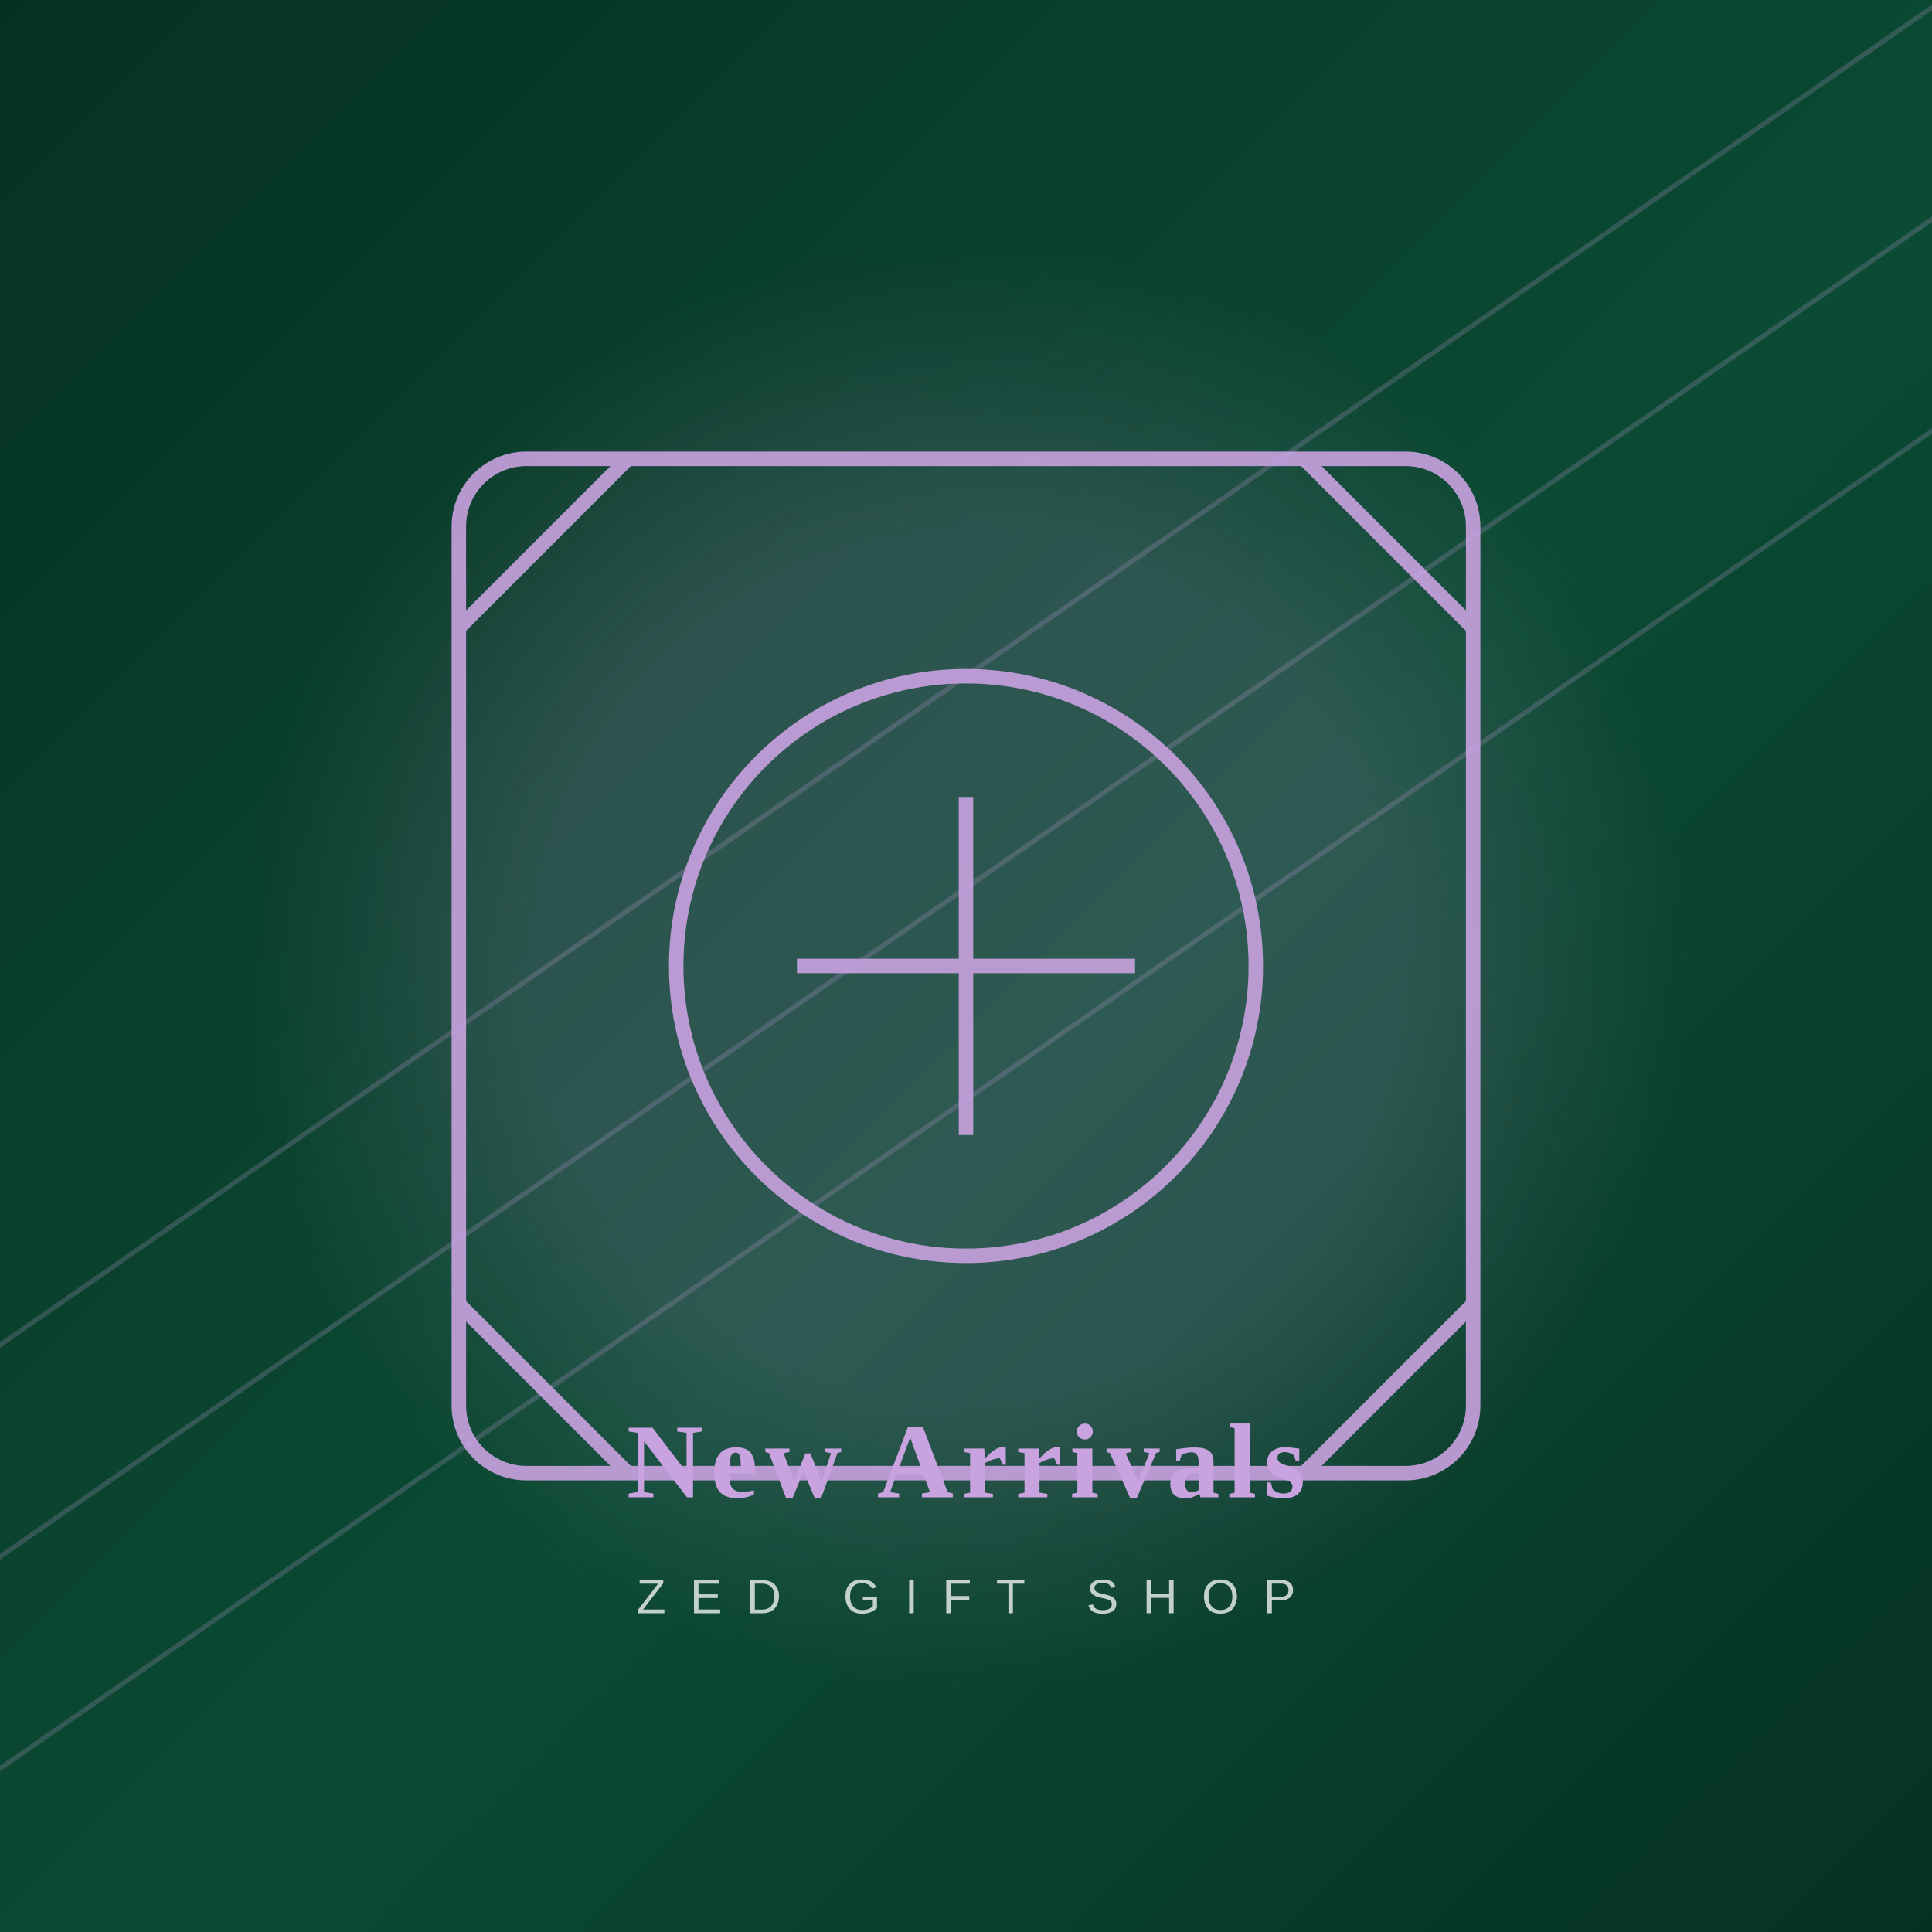
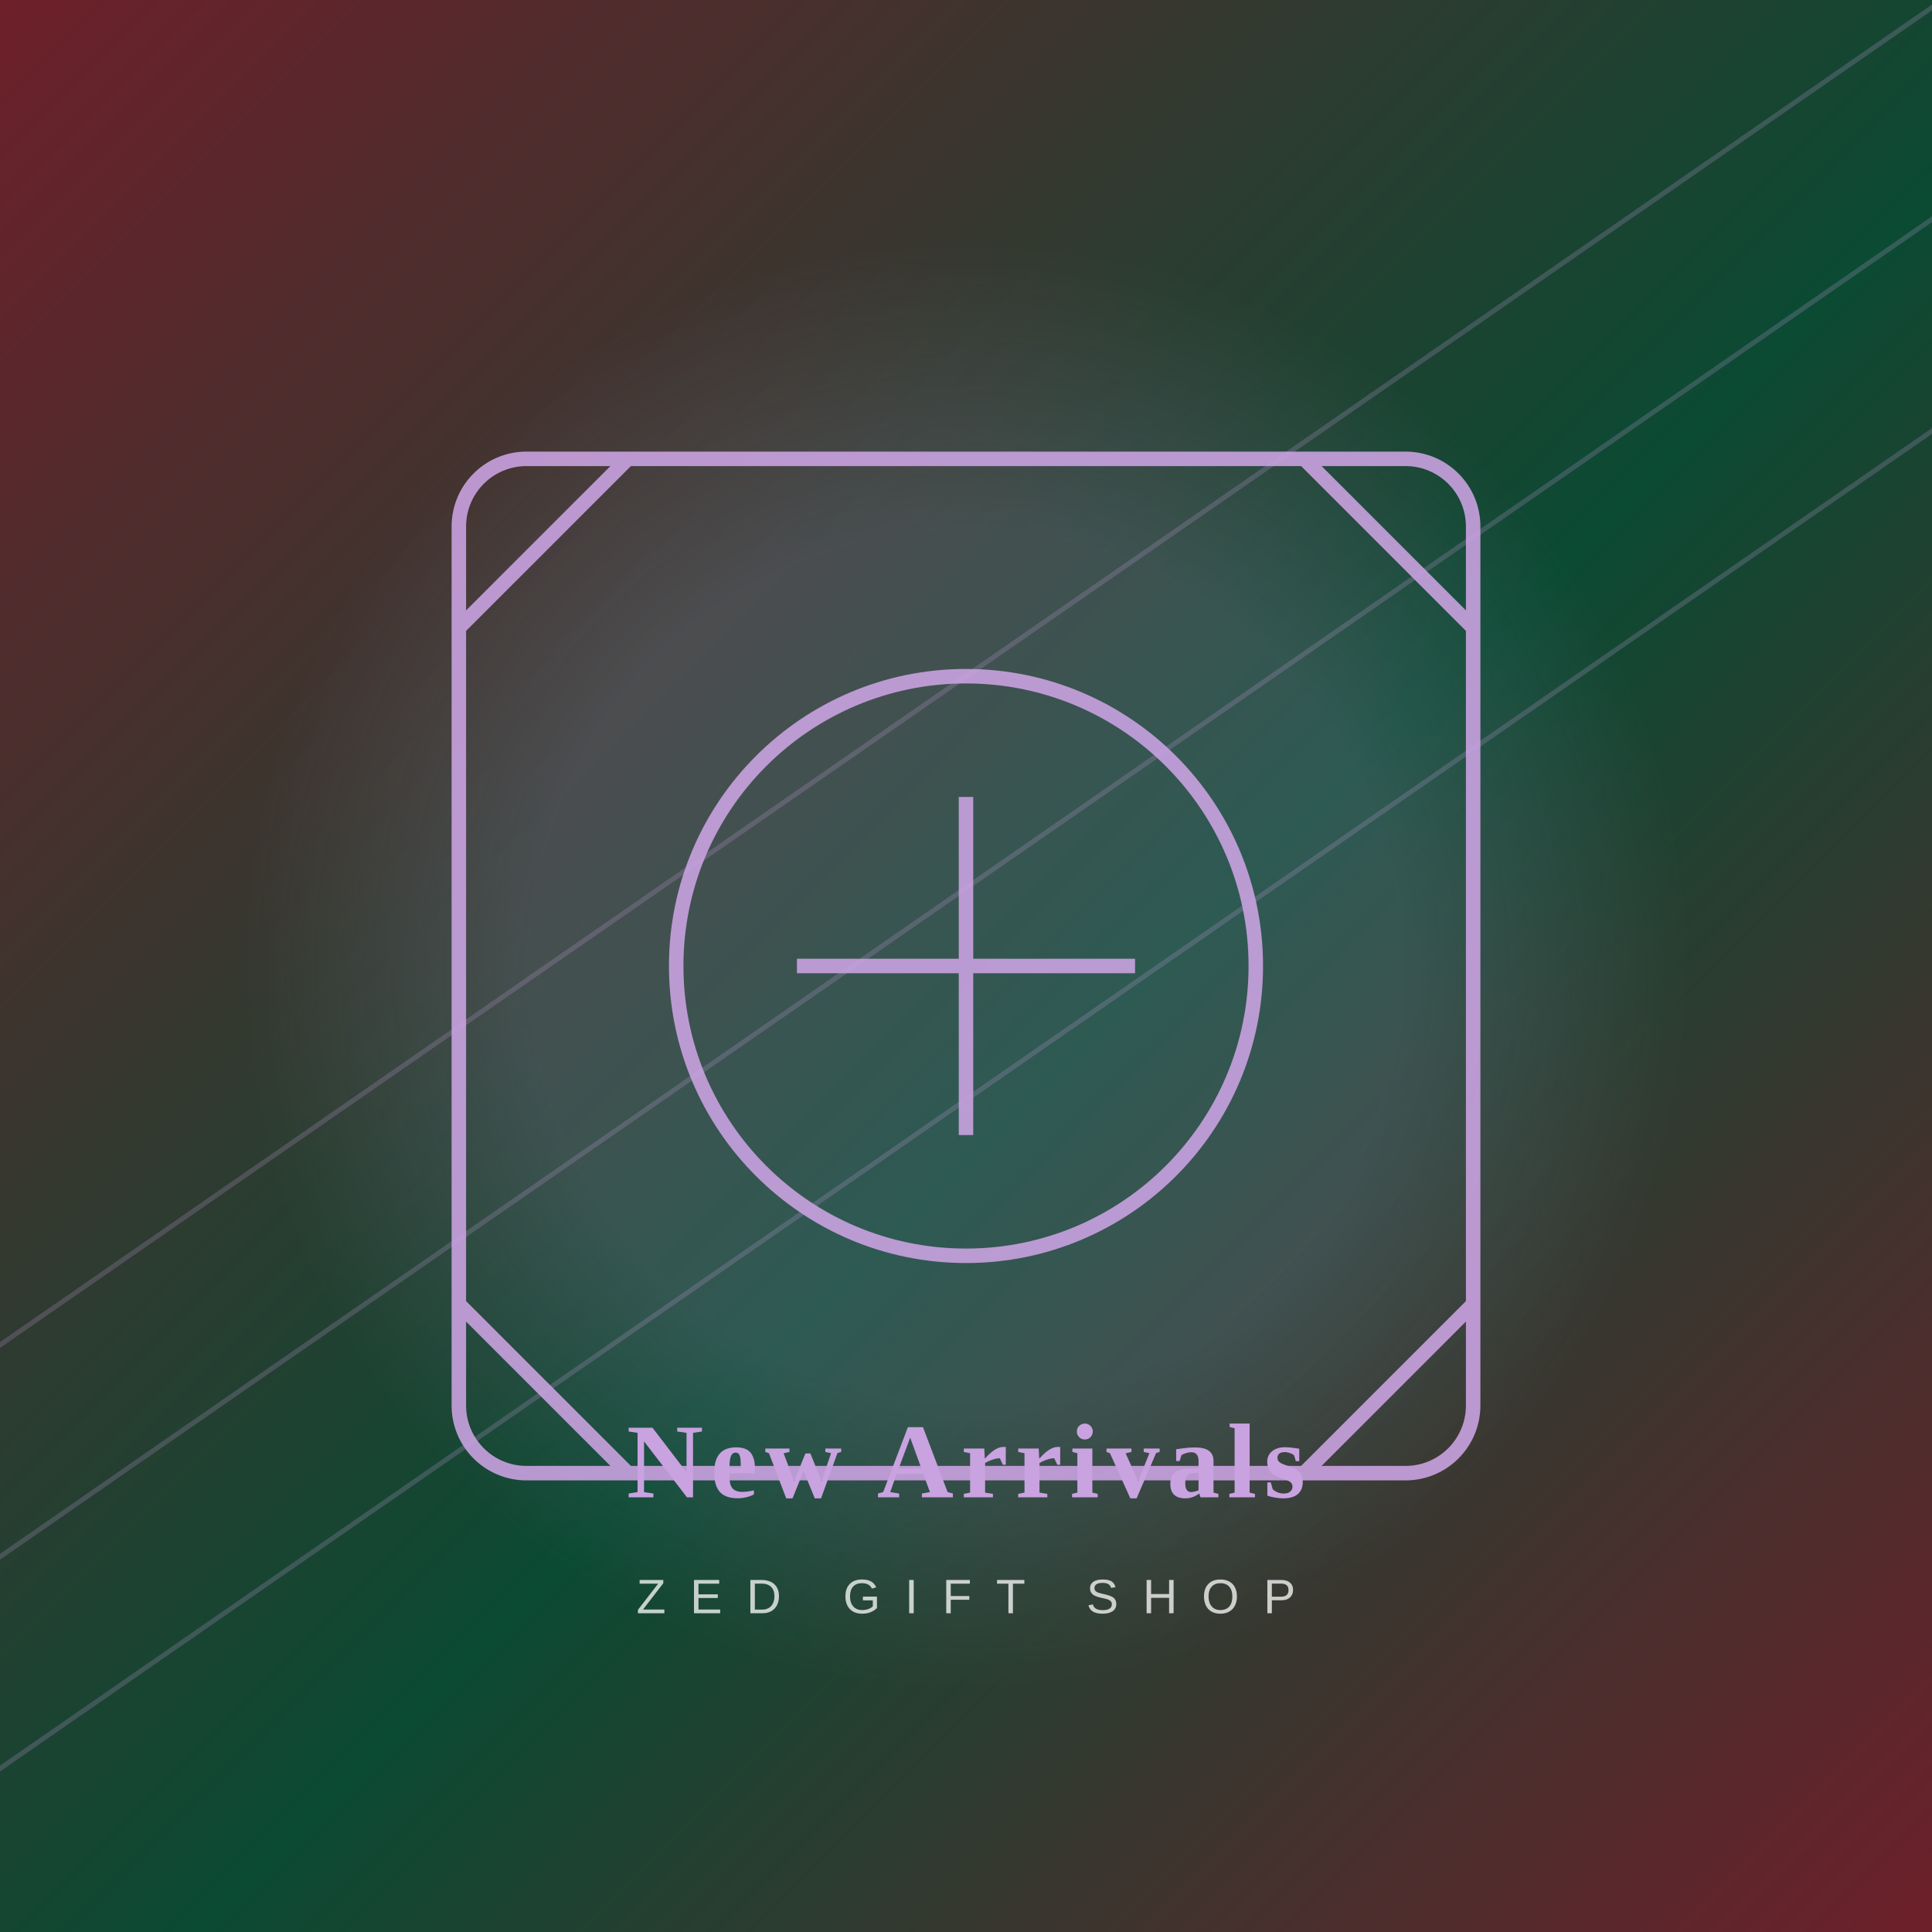
<svg xmlns="http://www.w3.org/2000/svg" width="800" height="800" viewBox="0 0 800 800">
  <defs>
    <linearGradient id="bg" x1="0" y1="0" x2="1" y2="1">
-       <stop offset="0" stop-color="#063121" />
+       <stop offset="0" stop-color="#6E1F2A" />
      <stop offset="0.55" stop-color="#0b4a33" />
-       <stop offset="1" stop-color="#063121" />
+       <stop offset="1" stop-color="#6E1F2A" />
    </linearGradient>
    <radialGradient id="glow" cx="0.5" cy="0.5" r="0.5">
      <stop offset="0.6" stop-color="#C9A2E0" stop-opacity="0.18" />
      <stop offset="1" stop-color="#C9A2E0" stop-opacity="0" />
    </radialGradient>
  </defs>
  <rect width="800" height="800" fill="url(#bg)" />
  <circle cx="400" cy="400" r="300" fill="url(#glow)" />
  <g stroke="#C9A2E0" stroke-opacity="0.22" stroke-width="2">
    <path d="M-120 640 L920 -80" />
    <path d="M-80 700 L960 -20" />
    <path d="M-40 760 L1000 40" />
  </g>
  <g fill="none" stroke="#C9A2E0" stroke-width="6" opacity="0.9">
    <rect x="190" y="190" width="420" height="420" rx="28" />
    <path d="M260 190 L190 260 M540 190 L610 260 M260 610 L190 540 M540 610 L610 540" />
    <circle cx="400" cy="400" r="120" />
    <path d="M400 330 L400 470 M330 400 L470 400" />
  </g>
  <text x="400" y="620" text-anchor="middle" font-family="Georgia, 'Times New Roman', serif" font-size="44" font-weight="bold" letter-spacing="3" fill="#C9A2E0">New Arrivals</text>
  <text x="400" y="668" text-anchor="middle" font-family="Arial, sans-serif" font-size="20" letter-spacing="10" fill="#ffffff" fill-opacity="0.75">ZED GIFT SHOP</text>
</svg>
